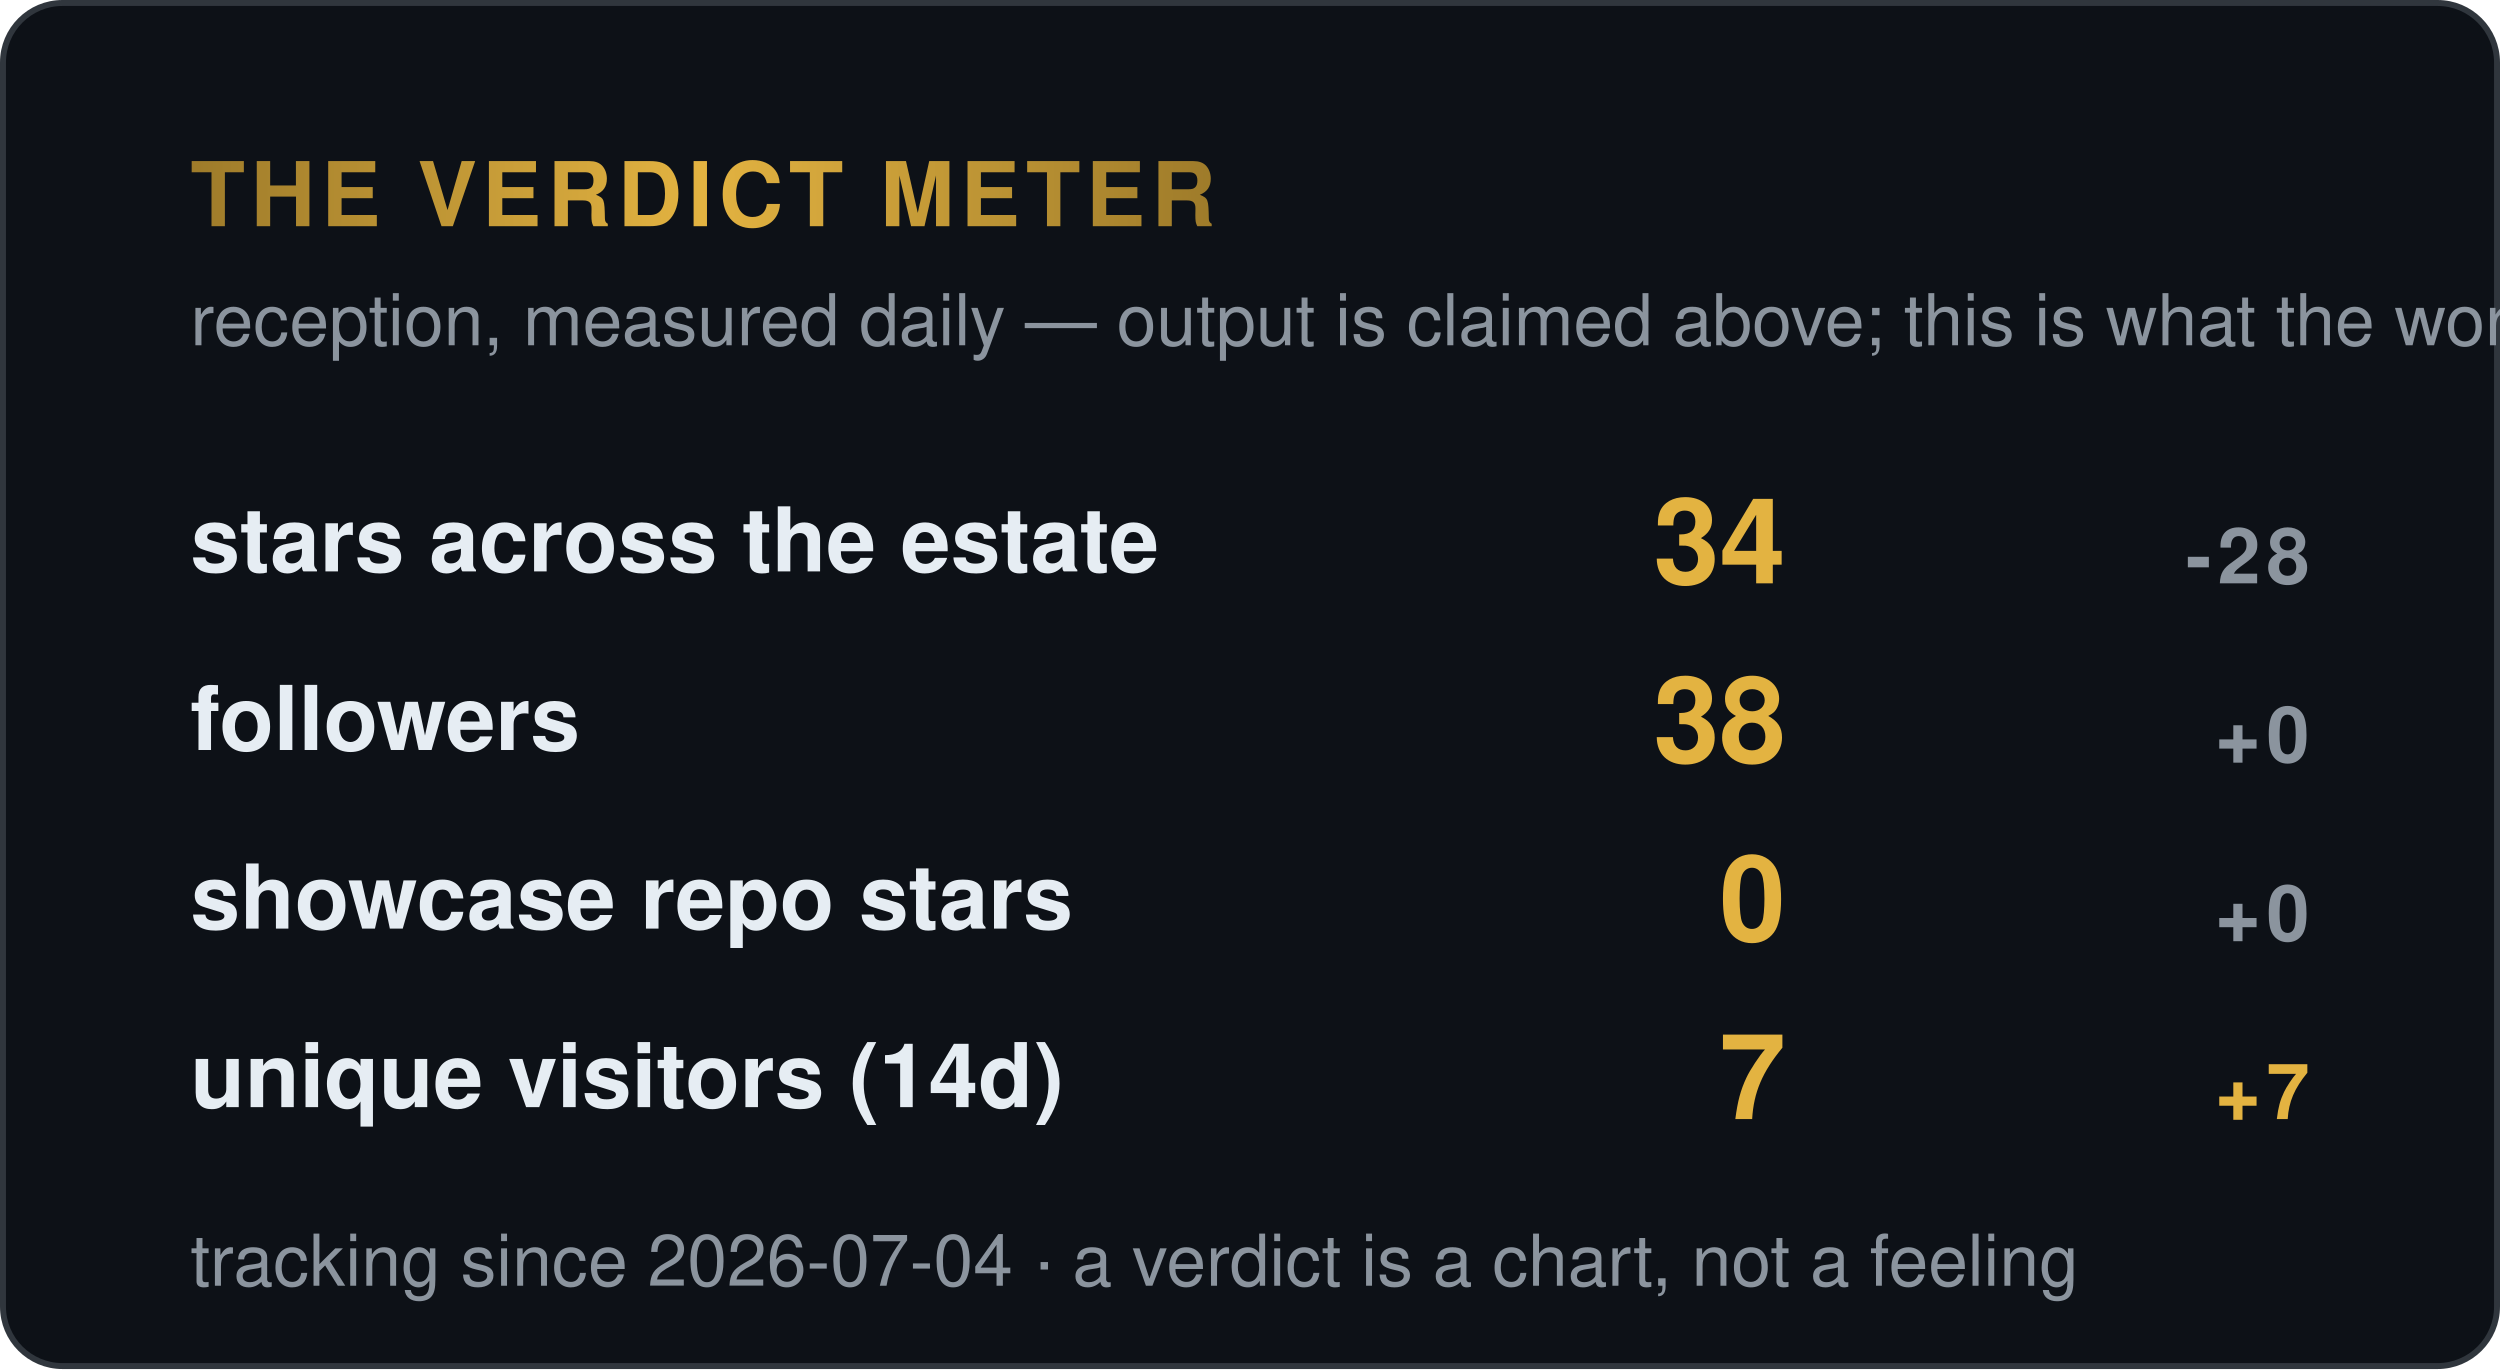
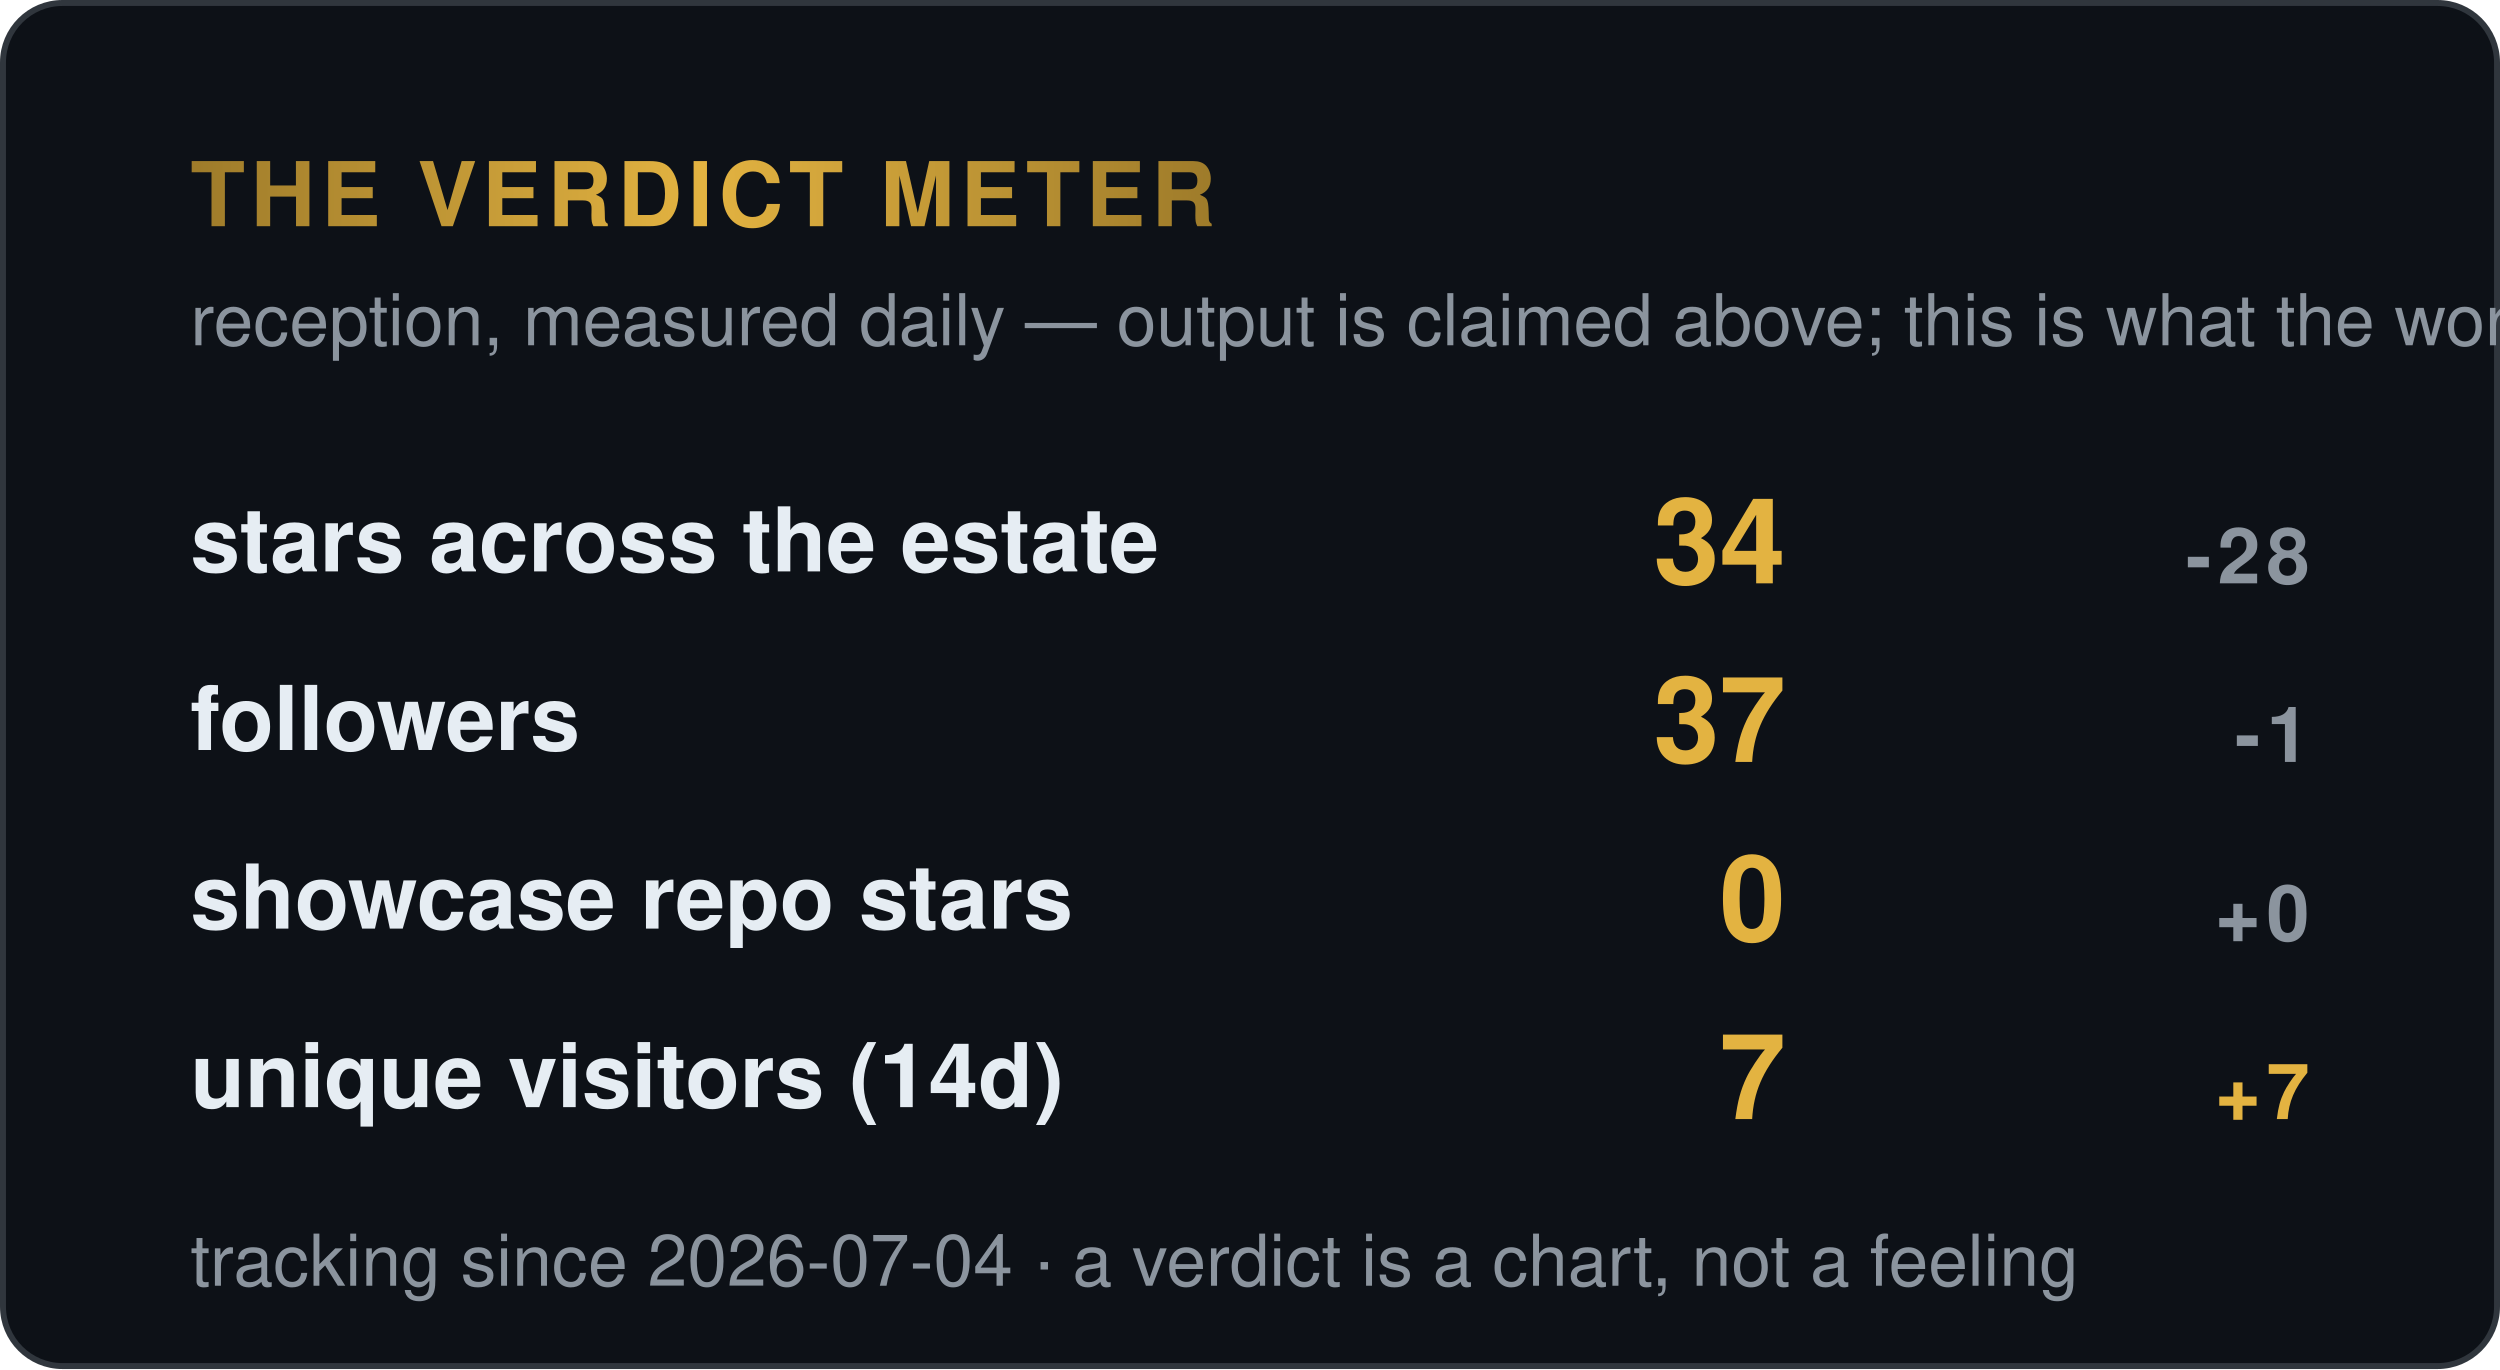
<svg xmlns="http://www.w3.org/2000/svg" width="420" height="230" viewBox="0 0 420 230" role="img" aria-label="Verdict meter — reception signals">
  <style>
    .t { font: 600 15px 'Segoe UI', Helvetica, Arial, sans-serif; fill: #e6edf3; }
    .big { font: 700 34px 'Segoe UI', Helvetica, Arial, sans-serif; fill: #e3b341; }
    .status, .tier { font: 700 13px 'Segoe UI', Helvetica, Arial, sans-serif; letter-spacing: 1px; }
    .ev { font: 400 12px 'Segoe UI', Helvetica, Arial, sans-serif; fill: #8b949e; }
    .fade { opacity: 1; }
  </style>
  <defs>
    <linearGradient id="shV" x1="0%" y1="0%" x2="100%" y2="0%">
      <stop offset="0%" stop-color="#9e7b2a" />
      <stop offset="50%" stop-color="#e3b341">
        <animate attributeName="offset" values="0.2;0.8;0.2" dur="6s" repeatCount="indefinite" />
      </stop>
      <stop offset="100%" stop-color="#9e7b2a" />
    </linearGradient>
  </defs>
  <rect width="419" height="229" x="0.5" y="0.5" rx="10" fill="#0d1117" stroke="#30363d" />
  <text class="tier fade" fill="url(#shV)" x="32" y="38" style="font-size:15px">THE VERDICT METER</text>
  <text class="ev fade d1" x="32" y="58">reception, measured daily — output is claimed above; this is what the world did</text>
  <g class="fade d1" transform="translate(0,96)">
    <text class="t" x="32" y="0">stars across the estate</text>
    <text class="big" x="300" y="2" style="font-size:20px" text-anchor="end">34</text>
    <text class="tier" x="388" y="2" text-anchor="end" fill="#8b949e">-28</text>
  </g>
  <g class="fade d2" transform="translate(0,126)">
    <text class="t" x="32" y="0">followers</text>
-     <text class="big" x="300" y="2" style="font-size:20px" text-anchor="end">38</text>
-     <text class="tier" x="388" y="2" text-anchor="end" fill="#8b949e">+0</text>
+     <text class="big" x="300" y="2" style="font-size:20px" text-anchor="end">37</text>
+     <text class="tier" x="388" y="2" text-anchor="end" fill="#8b949e">-1</text>
  </g>
  <g class="fade d3" transform="translate(0,156)">
    <text class="t" x="32" y="0">showcase repo stars</text>
    <text class="big" x="300" y="2" style="font-size:20px" text-anchor="end">0</text>
    <text class="tier" x="388" y="2" text-anchor="end" fill="#8b949e">+0</text>
  </g>
  <g class="fade d4" transform="translate(0,186)">
    <text class="t" x="32" y="0">unique visitors (14d)</text>
    <text class="big" x="300" y="2" style="font-size:20px" text-anchor="end">7</text>
    <text class="tier" x="388" y="2" text-anchor="end" fill="#e3b341">+7</text>
  </g>
  <text class="ev fade d4" x="32" y="216" fill="#8b949e">tracking since 2026-07-04 · a verdict is a chart, not a feeling</text>
</svg>
